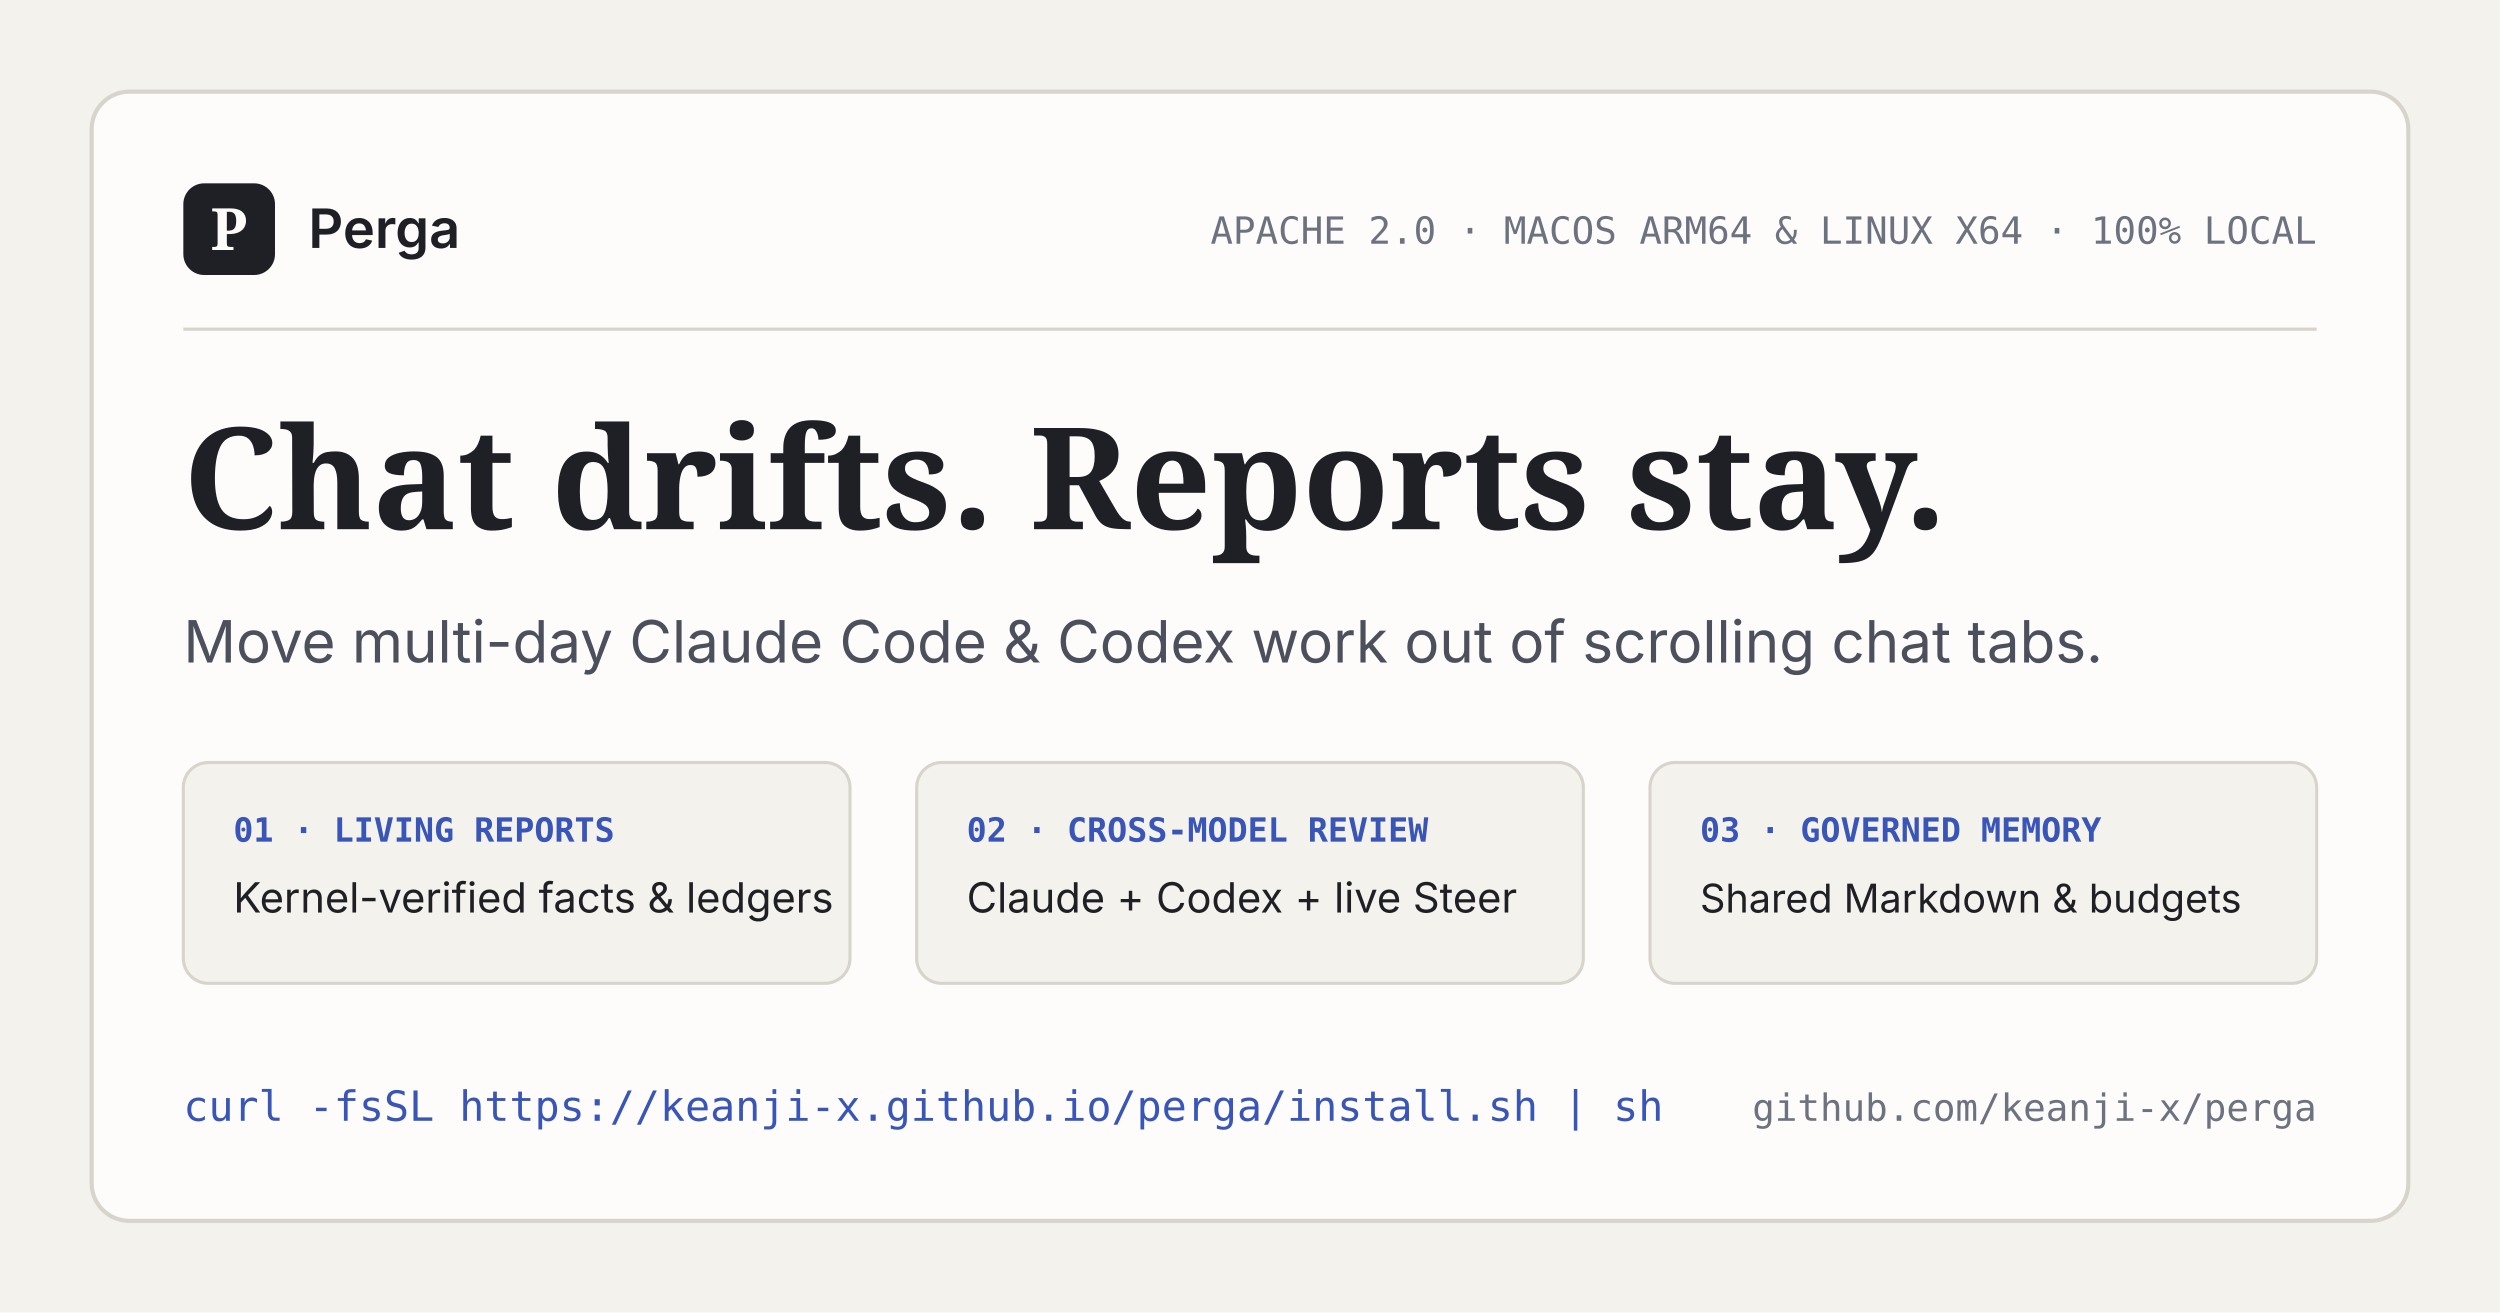
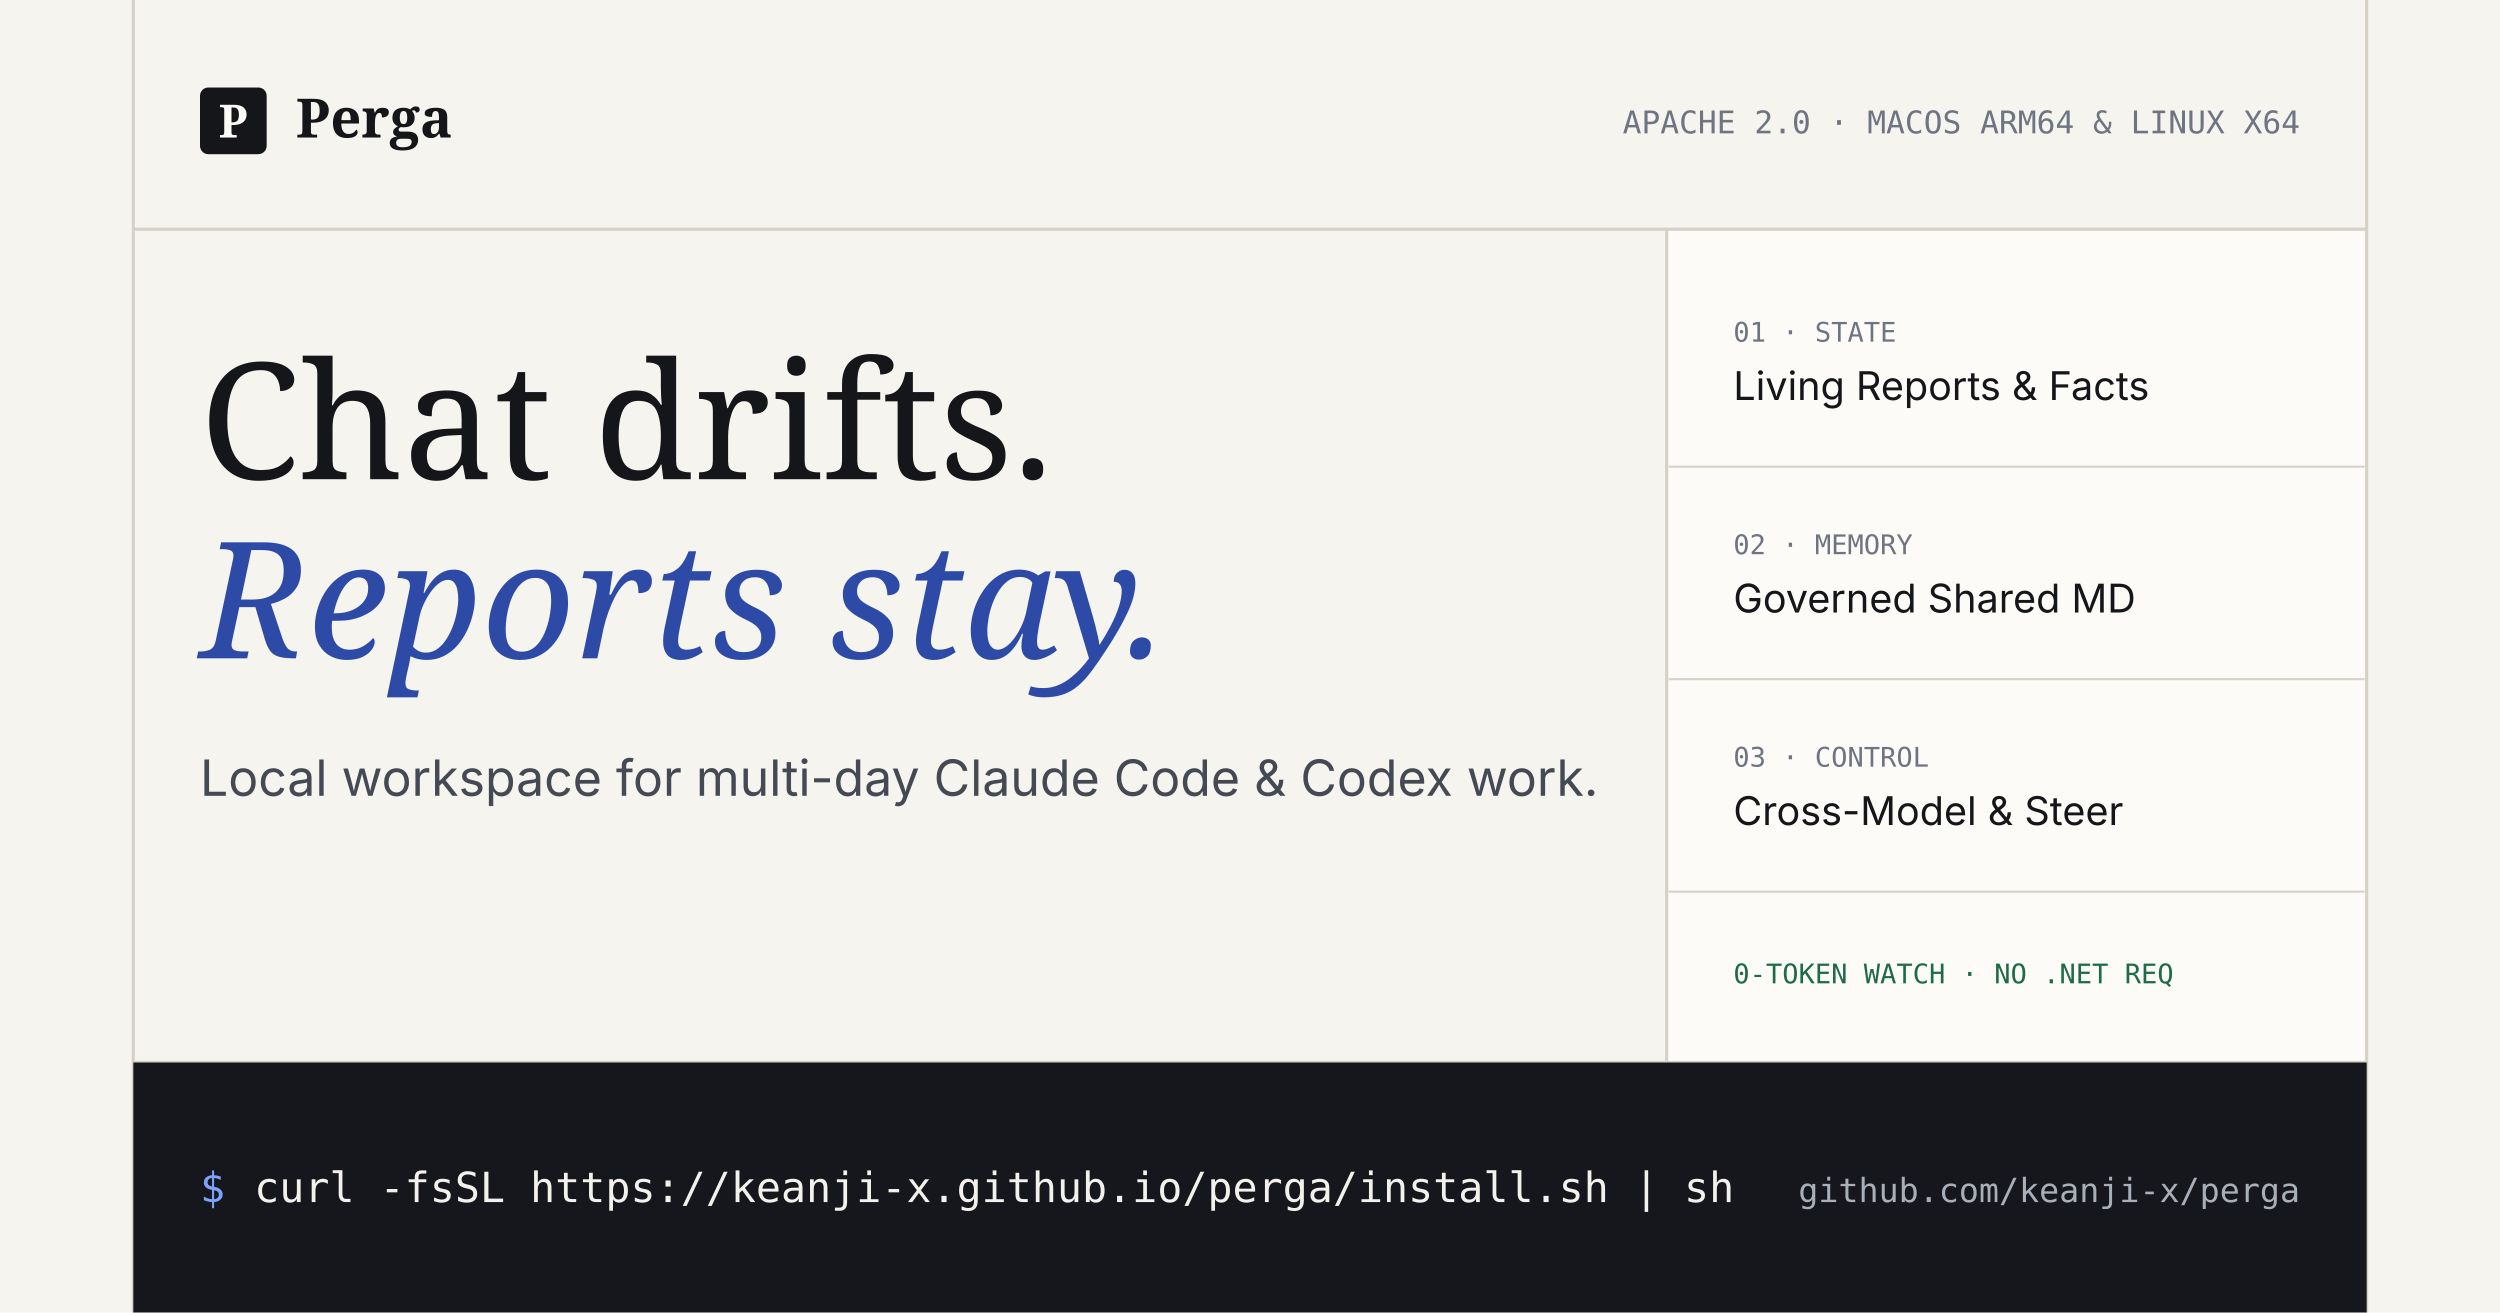
<svg xmlns="http://www.w3.org/2000/svg" width="1200" height="630" viewBox="0 0 1200 630">
-   <rect width="1200" height="630" fill="#f4f2ec" />
-   <rect x="44" y="44" width="1112" height="542" rx="18" fill="#fdfcfa" stroke="#d8d4cb" stroke-width="2" />
-   <rect x="88" y="88" width="44" height="44" rx="10" fill="#1e2026" />
-   <text x="110" y="120" text-anchor="middle" font-family="Georgia, serif" font-size="28" font-weight="700" fill="#fdfcfa">P</text>
-   <text x="148" y="119" font-family="-apple-system, BlinkMacSystemFont, 'Segoe UI', sans-serif" font-size="26" font-weight="600" fill="#1e2026">Perga</text>
-   <text x="1112" y="117" text-anchor="end" font-family="monospace" font-size="18" fill="#6c7280">APACHE 2.0 · MACOS ARM64 &amp; LINUX X64 · 100% LOCAL</text>
-   <line x1="88" y1="158" x2="1112" y2="158" stroke="#d8d4cb" stroke-width="1.5" />
-   <text x="88" y="254" font-family="Georgia, serif" font-size="68" font-weight="600" fill="#1e2026">Chat drifts. Reports stay.</text>
-   <text x="88" y="318" font-family="-apple-system, BlinkMacSystemFont, 'Segoe UI', sans-serif" font-size="28" fill="#4b505c">Move multi-day Claude Code &amp; Codex work out of scrolling chat tabs.</text>
-   <rect x="88" y="366" width="320" height="106" rx="12" fill="#f4f2ec" stroke="#d8d4cb" stroke-width="1.5" />
-   <text x="112" y="404" font-family="monospace" font-size="16" font-weight="700" fill="#3955b8">01 · LIVING REPORTS</text>
-   <text x="112" y="438" font-family="-apple-system, sans-serif" font-size="20" fill="#1e2026">Kernel-verified facts &amp; ledgers</text>
-   <rect x="440" y="366" width="320" height="106" rx="12" fill="#f4f2ec" stroke="#d8d4cb" stroke-width="1.5" />
-   <text x="464" y="404" font-family="monospace" font-size="16" font-weight="700" fill="#3955b8">02 · CROSS-MODEL REVIEW</text>
-   <text x="464" y="438" font-family="-apple-system, sans-serif" font-size="20" fill="#1e2026">Claude + Codex + live Steer</text>
-   <rect x="792" y="366" width="320" height="106" rx="12" fill="#f4f2ec" stroke="#d8d4cb" stroke-width="1.5" />
-   <text x="816" y="404" font-family="monospace" font-size="16" font-weight="700" fill="#3955b8">03 · GOVERNED MEMORY</text>
-   <text x="816" y="438" font-family="-apple-system, sans-serif" font-size="19" fill="#1e2026">Shared Markdown &amp; budgets</text>
-   <text x="88" y="538" font-family="monospace" font-size="20" fill="#3955b8">curl -fsSL https://keanji-x.github.io/perga/install.sh | sh</text>
-   <text x="1112" y="538" text-anchor="end" font-family="monospace" font-size="18" fill="#6c7280">github.com/keanji-x/perga</text>
+   <rect width="1200" height="630" fill="#f6f4ee" />
+   <line x1="64" y1="0" x2="64" y2="630" stroke="#d6d1c6" stroke-width="1.5" />
+   <line x1="1136" y1="0" x2="1136" y2="630" stroke="#d6d1c6" stroke-width="1.5" />
+   <line x1="64" y1="110" x2="1136" y2="110" stroke="#d6d1c6" stroke-width="1.5" />
+   <line x1="64" y1="510" x2="1136" y2="510" stroke="#d6d1c6" stroke-width="1.5" />
+   <line x1="800" y1="110" x2="800" y2="510" stroke="#d6d1c6" stroke-width="1.5" />
+   <rect x="96" y="42" width="32" height="32" rx="4" fill="#14161a" />
+   <text x="112" y="66" text-anchor="middle" font-family="Georgia, serif" font-size="22" font-weight="700" fill="#fcfbf8">P</text>
+   <text x="142" y="66" font-family="Georgia, serif" font-size="26" font-weight="600" fill="#14161a">Perga</text>
+   <text x="1104" y="64" text-anchor="end" font-family="monospace" font-size="15" fill="#6e7482">APACHE 2.0 · MACOS ARM64 &amp; LINUX X64</text>
+   <text x="96" y="230" font-family="Georgia, serif" font-size="78" font-weight="500" fill="#14161a">Chat drifts.</text>
+   <text x="96" y="316" font-family="Georgia, serif" font-style="italic" font-size="78" font-weight="400" fill="#2d4ba6">Reports stay.</text>
+   <text x="96" y="382" font-family="-apple-system, sans-serif" font-size="24" fill="#444954">Local workspace for multi-day Claude Code &amp; Codex work.</text>
+   <rect x="801" y="111" width="334" height="398" fill="#fcfbf8" />
+   <text x="832" y="164" font-family="monospace" font-size="13" fill="#6e7482">01 · STATE</text>
+   <text x="832" y="192" font-family="-apple-system, sans-serif" font-size="19" fill="#14161a">Living Reports &amp; Facts</text>
+   <line x1="801" y1="224" x2="1135" y2="224" stroke="#d6d1c6" stroke-width="1" />
+   <text x="832" y="266" font-family="monospace" font-size="13" fill="#6e7482">02 · MEMORY</text>
+   <text x="832" y="294" font-family="-apple-system, sans-serif" font-size="19" fill="#14161a">Governed Shared MD</text>
+   <line x1="801" y1="326" x2="1135" y2="326" stroke="#d6d1c6" stroke-width="1" />
+   <text x="832" y="368" font-family="monospace" font-size="13" fill="#6e7482">03 · CONTROL</text>
+   <text x="832" y="396" font-family="-apple-system, sans-serif" font-size="19" fill="#14161a">Cross-Model &amp; Steer</text>
+   <line x1="801" y1="428" x2="1135" y2="428" stroke="#d6d1c6" stroke-width="1" />
+   <text x="832" y="472" font-family="monospace" font-size="13" fill="#1f6b48">0-TOKEN WATCH · NO .NET REQ</text>
+   <rect x="64" y="510" width="1072" height="120" fill="#15171c" />
+   <text x="96" y="577" font-family="monospace" font-size="20" fill="#7ea3ff">$</text>
+   <text x="122" y="577" font-family="monospace" font-size="20" fill="#f3f1eb">curl -fsSL https://keanji-x.github.io/perga/install.sh | sh</text>
+   <text x="1104" y="577" text-anchor="end" font-family="monospace" font-size="16" fill="#a9afb9">github.com/keanji-x/perga</text>
</svg>
